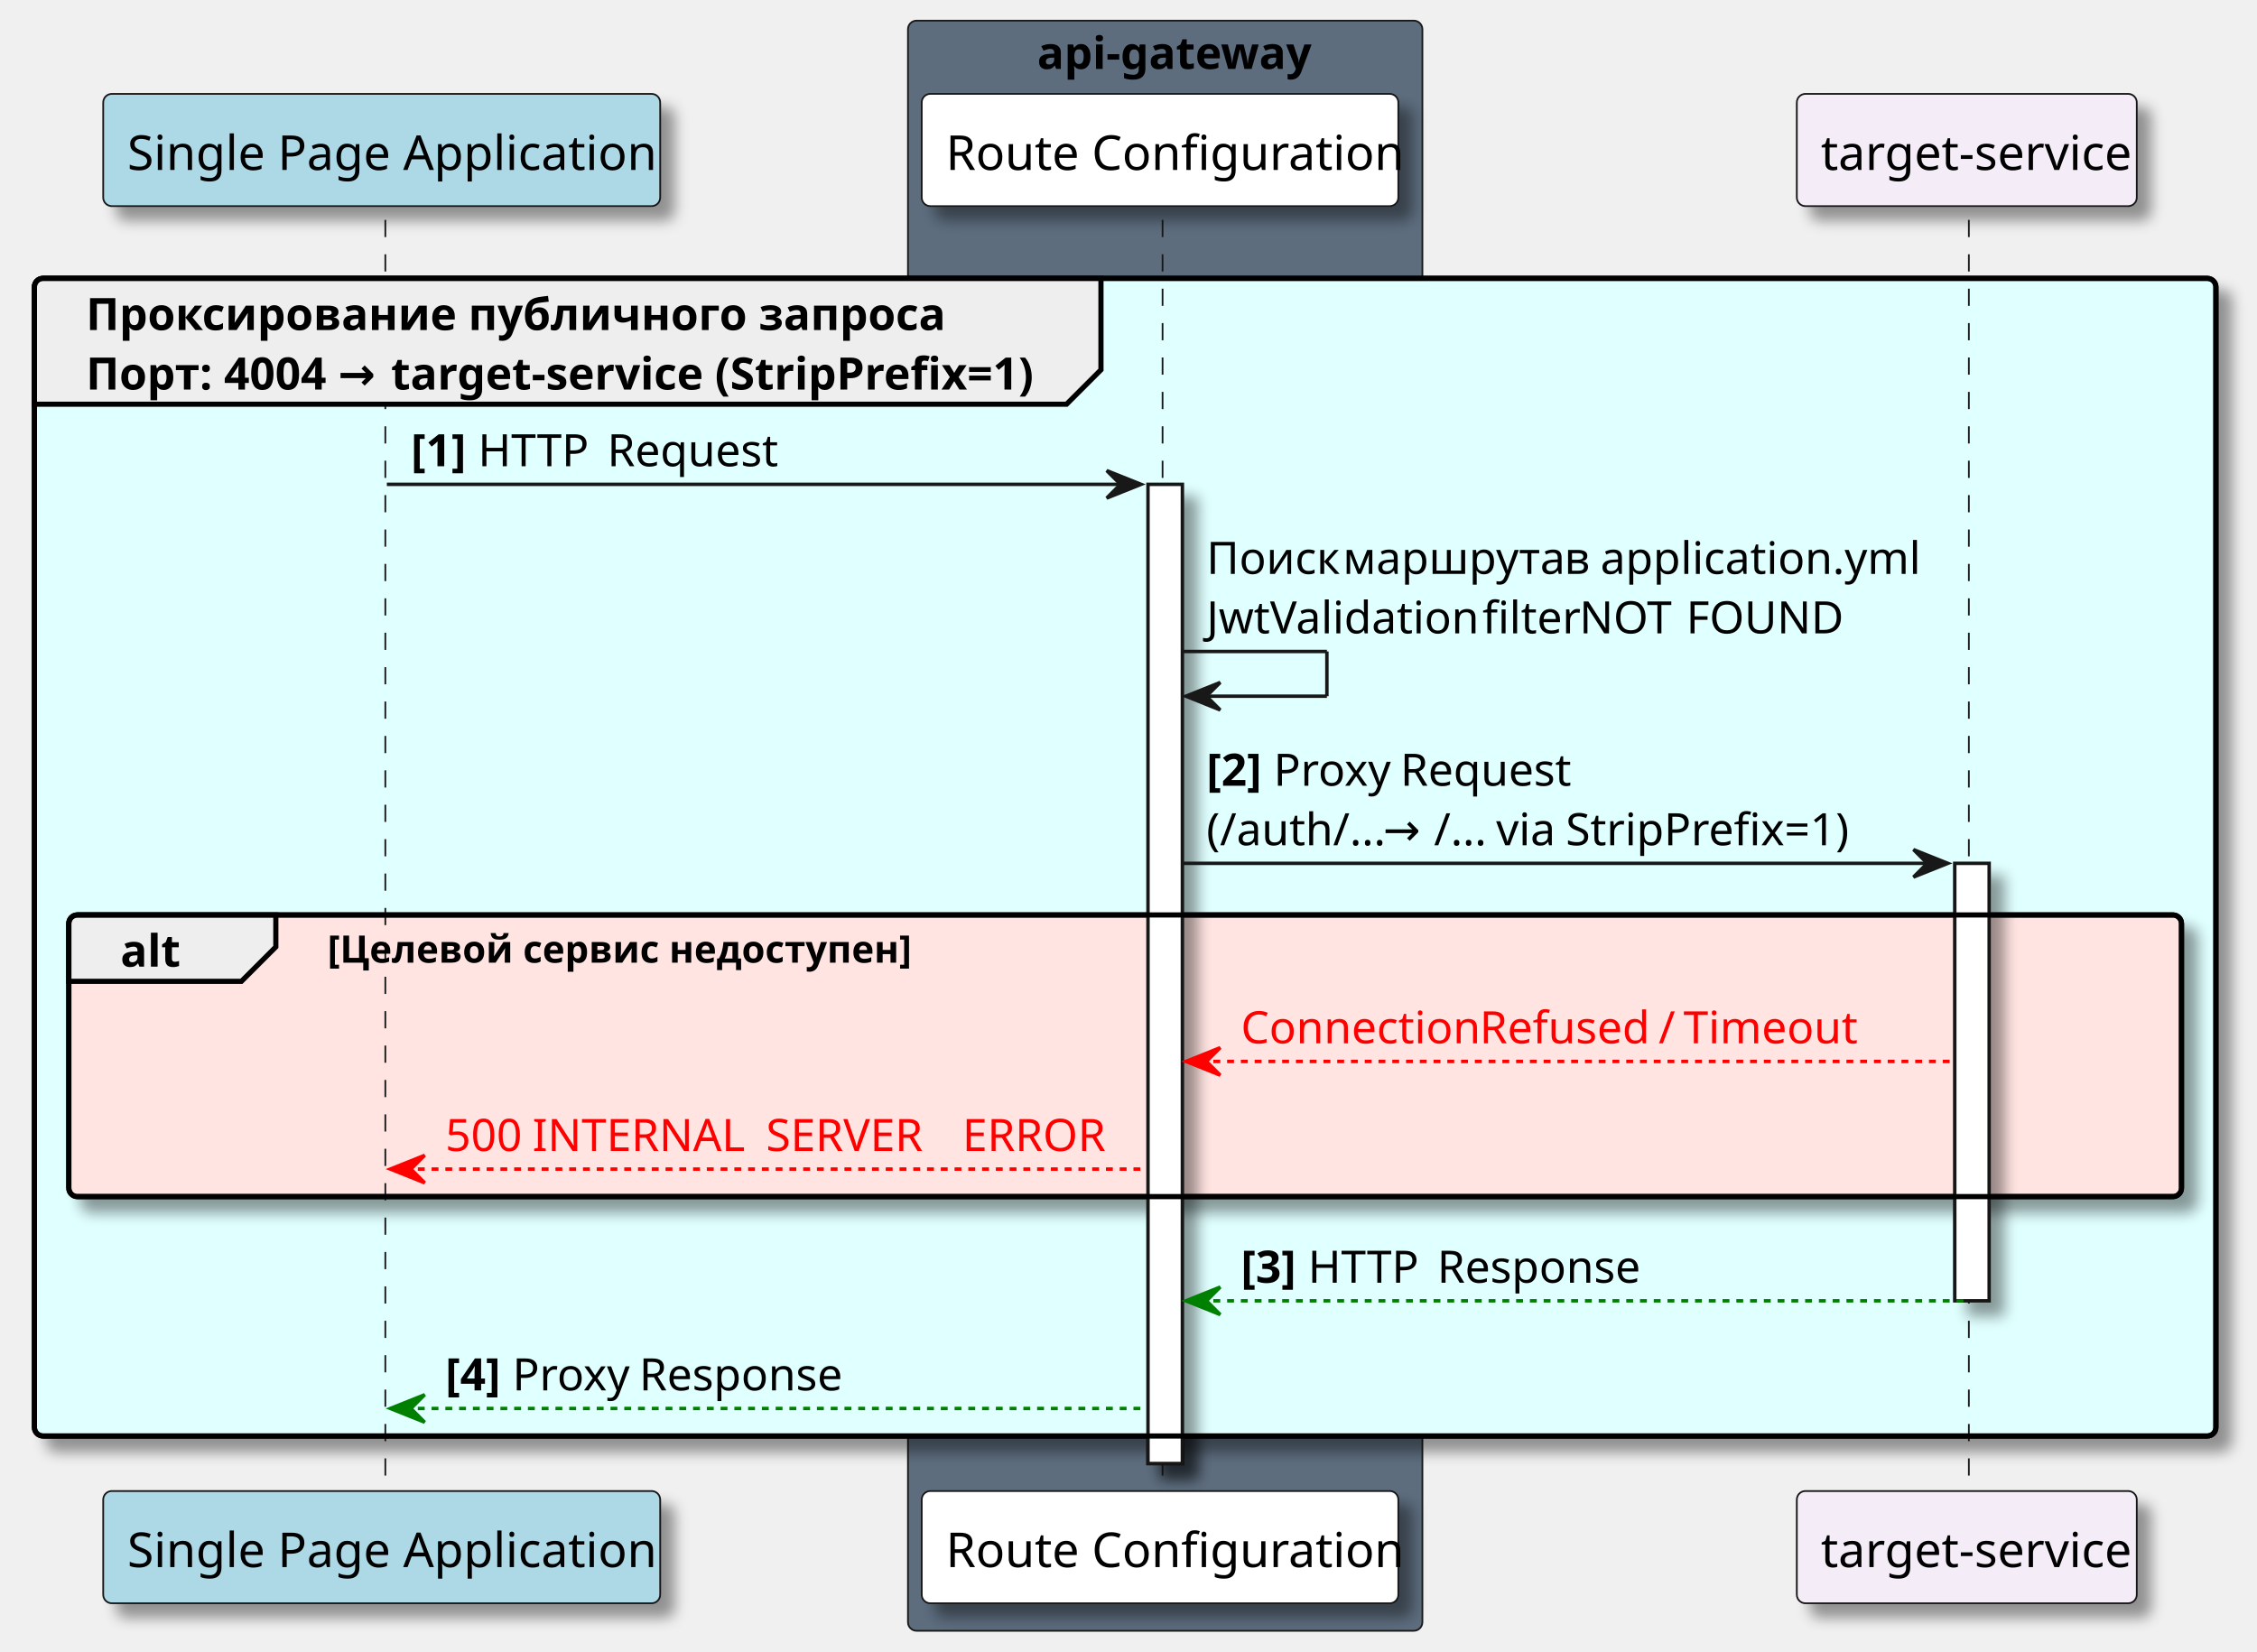
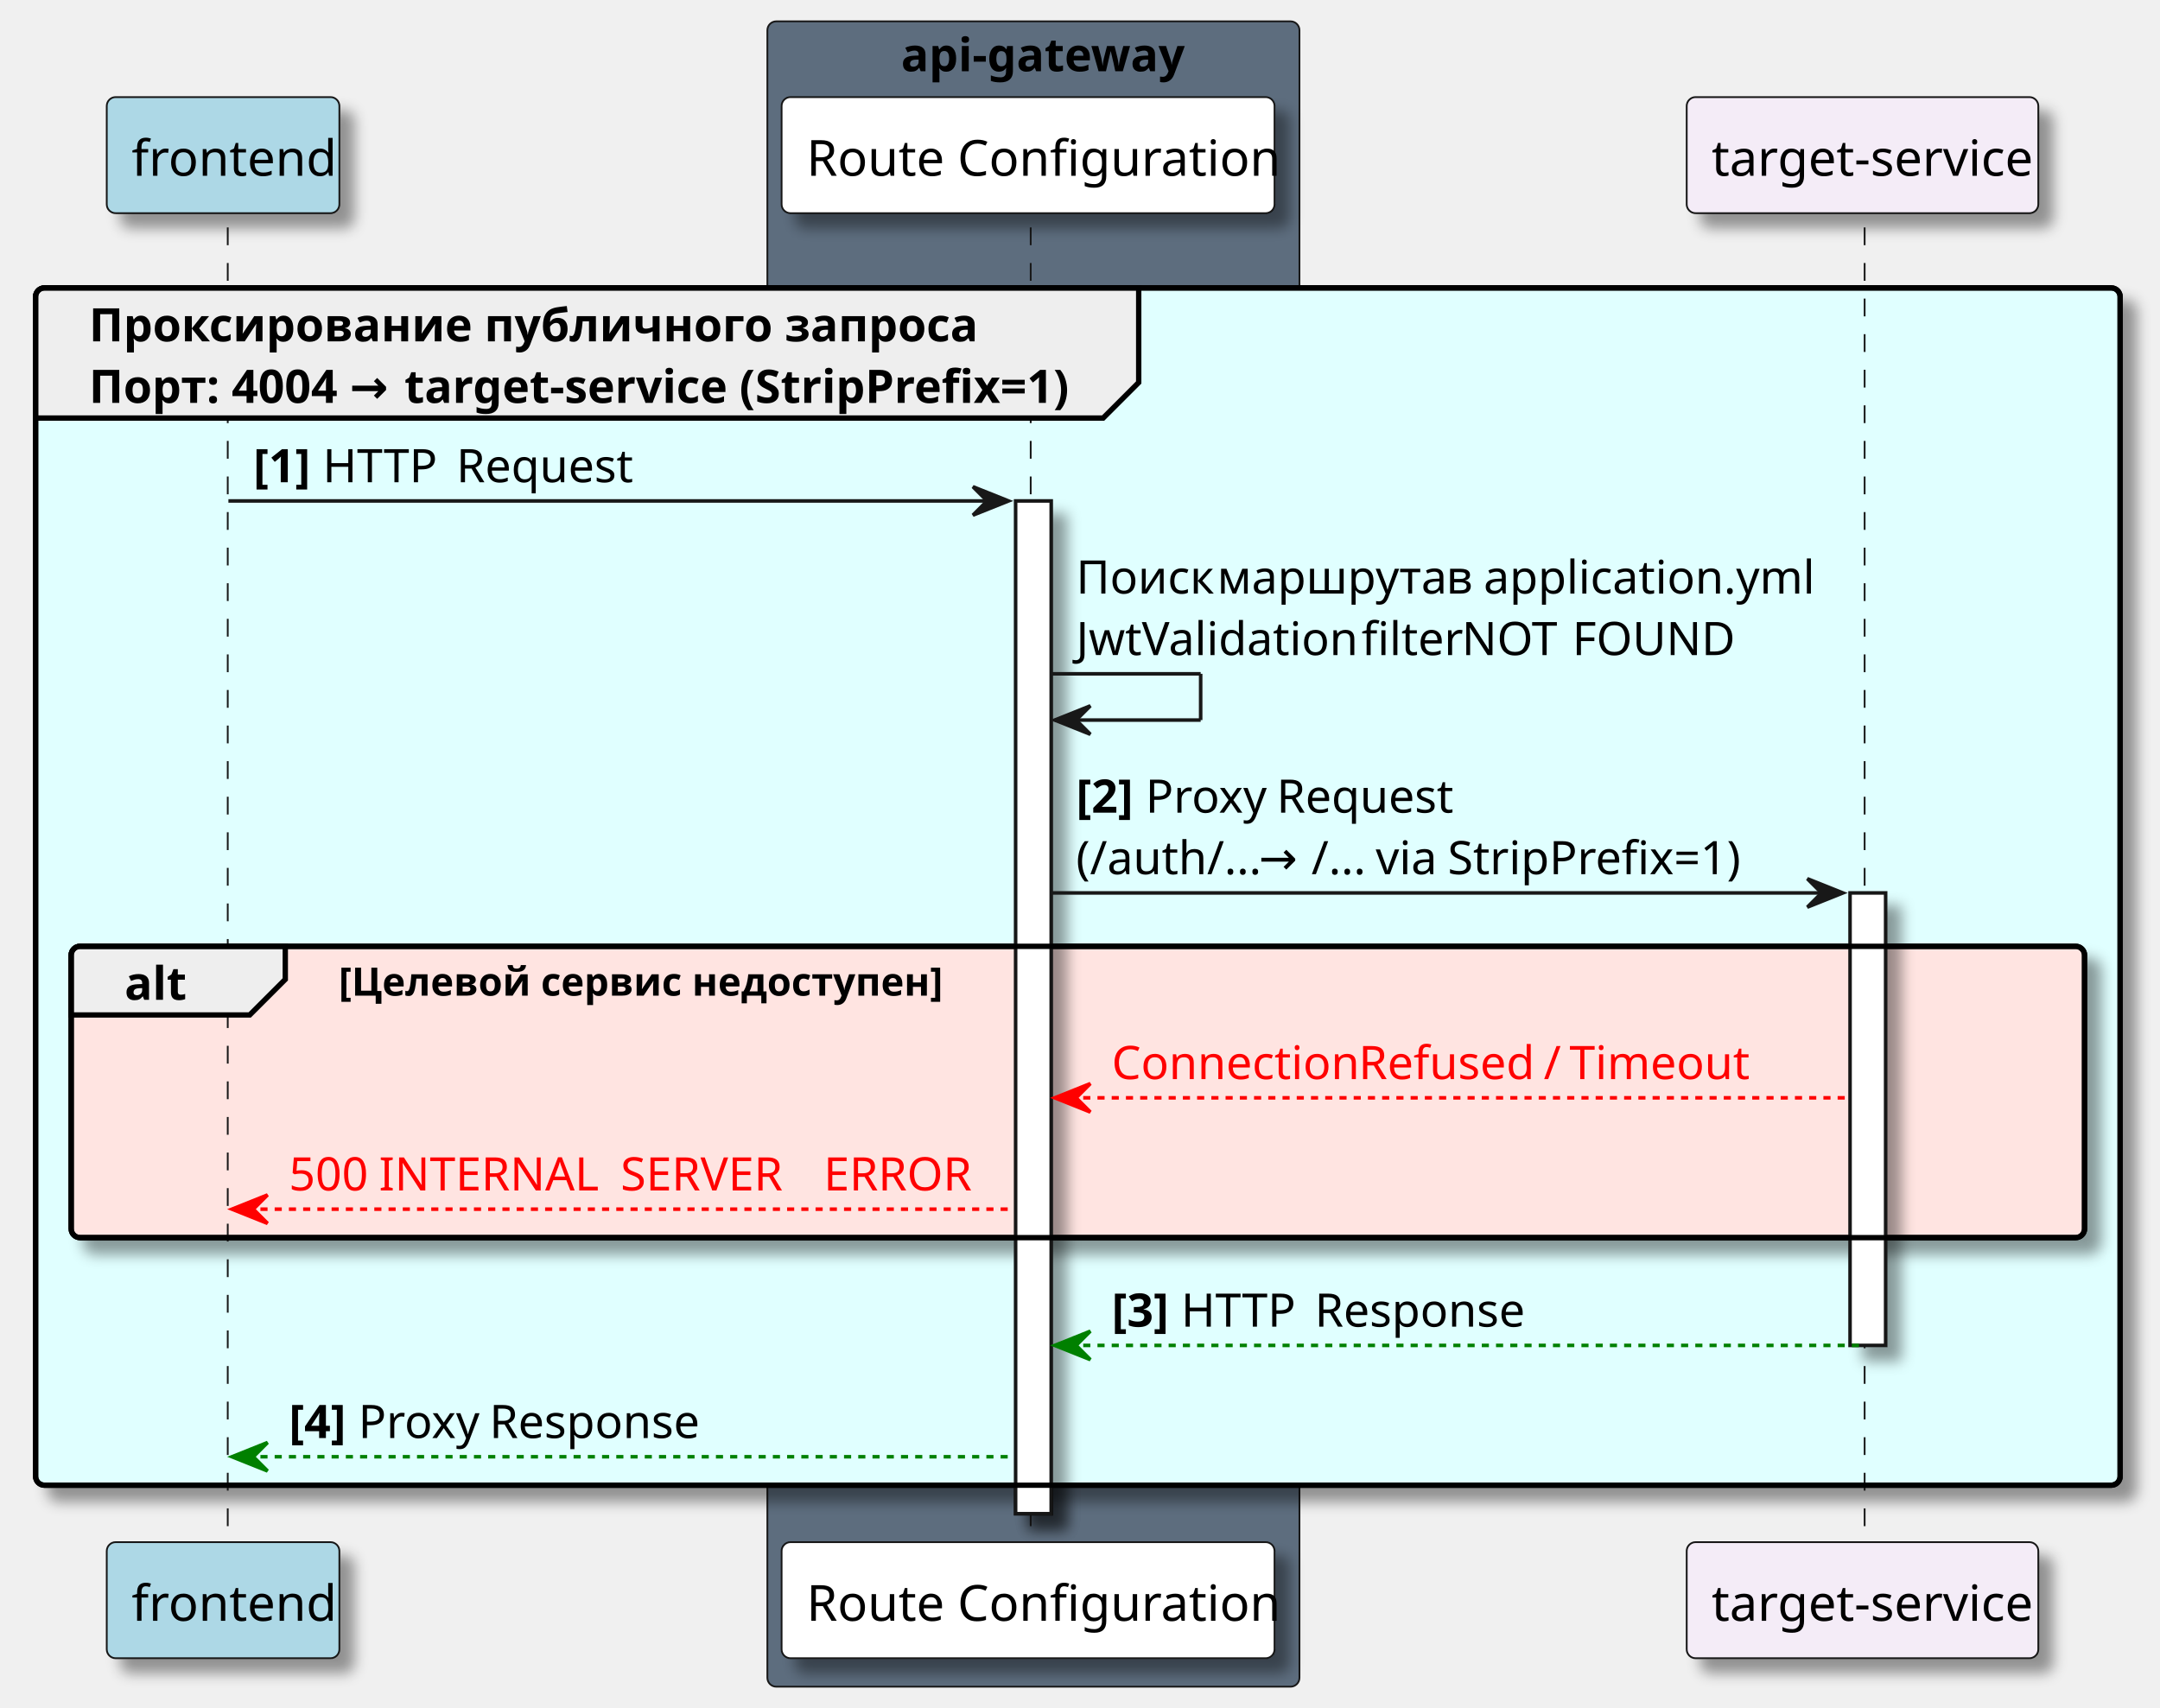
- <svg xmlns="http://www.w3.org/2000/svg" contentStyleType="text/css" height="480px" preserveAspectRatio="none" style="width:656px;height:480px;background:#FFFFFF;" version="1.1" viewBox="0 0 656 480" width="656px" zoomAndPan="magnify">
+ <svg xmlns="http://www.w3.org/2000/svg" contentStyleType="text/css" height="480px" preserveAspectRatio="none" style="width:607px;height:480px;background:#FFFFFF;" version="1.1" viewBox="0 0 607 480" width="607px" zoomAndPan="magnify">
  <defs>
-     <filter height="300%" id="fnsuxy2wclf0y" width="300%" x="-1" y="-1">
+     <filter height="300%" id="f1xtc6xynvhqnf" width="300%" x="-1" y="-1">
      <feGaussianBlur result="blurOut" stdDeviation="2.0" />
      <feColorMatrix in="blurOut" result="blurOut2" type="matrix" values="0 0 0 0 0 0 0 0 0 0 0 0 0 0 0 0 0 0 .4 0" />
      <feOffset dx="4.0" dy="4.0" in="blurOut2" result="blurOut3" />
      <feBlend in="SourceGraphic" in2="blurOut3" mode="normal" />
    </filter>
  </defs>
  <g>
-     <rect fill="#5D6D7E" height="468.025" rx="2.5" ry="2.5" style="stroke:#181818;stroke-width:0.5;" width="149.523" x="263.901" y="6" />
-     <text fill="#000000" font-family="sans-serif" font-size="13" font-weight="bold" lengthAdjust="spacing" textLength="74.414" x="301.456" y="20.028">api-gateway</text>
-     <rect fill="#FFFFFF" filter="url(#fnsuxy2wclf0y)" height="284.619" style="stroke:#181818;stroke-width:1.0;" width="10" x="333.663" y="140.785" />
-     <rect fill="#FFFFFF" filter="url(#fnsuxy2wclf0y)" height="127.164" style="stroke:#181818;stroke-width:1.0;" width="10" x="568.153" y="250.949" />
-     <rect fill="#E0FFFF" filter="url(#fnsuxy2wclf0y)" height="336.492" rx="2.5" ry="2.5" style="stroke:#000000;stroke-width:1.5;" width="634.057" x="10" y="80.912" />
-     <rect fill="#FFE4E1" filter="url(#fnsuxy2wclf0y)" height="81.873" rx="2.5" ry="2.5" style="stroke:#000000;stroke-width:1.5;" width="614.057" x="20" y="265.949" />
-     <line style="stroke:#181818;stroke-width:0.5;stroke-dasharray:5.0,5.0;" x1="112" x2="112" y1="63.912" y2="434.404" />
-     <line style="stroke:#181818;stroke-width:0.5;stroke-dasharray:5.0,5.0;" x1="337.901" x2="337.901" y1="63.912" y2="434.404" />
-     <line style="stroke:#181818;stroke-width:0.5;stroke-dasharray:5.0,5.0;" x1="572.25" x2="572.25" y1="63.912" y2="434.404" />
-     <rect fill="#ADD8E6" filter="url(#fnsuxy2wclf0y)" height="32.621" rx="2.5" ry="2.5" style="stroke:#181818;stroke-width:0.5;" width="161.882" x="30" y="27.291" />
-     <text fill="#000000" font-family="sans-serif" font-size="14" lengthAdjust="spacing" textLength="147.882" x="37" y="49.398">Single Page Application</text>
-     <rect fill="#ADD8E6" filter="url(#fnsuxy2wclf0y)" height="32.621" rx="2.5" ry="2.5" style="stroke:#181818;stroke-width:0.5;" width="161.882" x="30" y="433.404" />
-     <text fill="#000000" font-family="sans-serif" font-size="14" lengthAdjust="spacing" textLength="147.882" x="37" y="455.512">Single Page Application</text>
-     <rect fill="#FFFFFF" filter="url(#fnsuxy2wclf0y)" height="32.621" rx="2.5" ry="2.5" style="stroke:#181818;stroke-width:0.5;" width="138.523" x="267.901" y="27.291" />
-     <text fill="#000000" font-family="sans-serif" font-size="14" lengthAdjust="spacing" textLength="124.523" x="274.901" y="49.398">Route Configuration</text>
-     <rect fill="#FFFFFF" filter="url(#fnsuxy2wclf0y)" height="32.621" rx="2.5" ry="2.5" style="stroke:#181818;stroke-width:0.5;" width="138.523" x="267.901" y="433.404" />
-     <text fill="#000000" font-family="sans-serif" font-size="14" lengthAdjust="spacing" textLength="124.523" x="274.901" y="455.512">Route Configuration</text>
-     <rect fill="#F4ECF7" filter="url(#fnsuxy2wclf0y)" height="32.621" rx="2.5" ry="2.5" style="stroke:#181818;stroke-width:0.5;" width="98.807" x="522.25" y="27.291" />
-     <text fill="#000000" font-family="sans-serif" font-size="14" lengthAdjust="spacing" textLength="84.807" x="529.25" y="49.398">target-service</text>
-     <rect fill="#F4ECF7" filter="url(#fnsuxy2wclf0y)" height="32.621" rx="2.5" ry="2.5" style="stroke:#181818;stroke-width:0.5;" width="98.807" x="522.25" y="433.404" />
-     <text fill="#000000" font-family="sans-serif" font-size="14" lengthAdjust="spacing" textLength="84.807" x="529.25" y="455.512">target-service</text>
-     <rect fill="#FFFFFF" filter="url(#fnsuxy2wclf0y)" height="284.619" style="stroke:#181818;stroke-width:1.0;" width="10" x="333.663" y="140.785" />
-     <rect fill="#FFFFFF" filter="url(#fnsuxy2wclf0y)" height="127.164" style="stroke:#181818;stroke-width:1.0;" width="10" x="568.153" y="250.949" />
+     <rect fill="#5D6D7E" height="468.025" rx="2.5" ry="2.5" style="stroke:#181818;stroke-width:0.5;" width="149.523" x="215.646" y="6" />
+     <text fill="#000000" font-family="sans-serif" font-size="13" font-weight="bold" lengthAdjust="spacing" textLength="74.414" x="253.201" y="20.028">api-gateway</text>
+     <rect fill="#FFFFFF" filter="url(#f1xtc6xynvhqnf)" height="284.619" style="stroke:#181818;stroke-width:1.0;" width="10" x="285.408" y="140.785" />
+     <rect fill="#FFFFFF" filter="url(#f1xtc6xynvhqnf)" height="127.164" style="stroke:#181818;stroke-width:1.0;" width="10" x="519.898" y="250.949" />
+     <rect fill="#E0FFFF" filter="url(#f1xtc6xynvhqnf)" height="336.492" rx="2.5" ry="2.5" style="stroke:#000000;stroke-width:1.5;" width="585.802" x="10" y="80.912" />
+     <rect fill="#FFE4E1" filter="url(#f1xtc6xynvhqnf)" height="81.873" rx="2.5" ry="2.5" style="stroke:#000000;stroke-width:1.5;" width="565.802" x="20" y="265.949" />
+     <line style="stroke:#181818;stroke-width:0.5;stroke-dasharray:5.0,5.0;" x1="64" x2="64" y1="63.912" y2="434.404" />
+     <line style="stroke:#181818;stroke-width:0.5;stroke-dasharray:5.0,5.0;" x1="289.646" x2="289.646" y1="63.912" y2="434.404" />
+     <line style="stroke:#181818;stroke-width:0.5;stroke-dasharray:5.0,5.0;" x1="523.995" x2="523.995" y1="63.912" y2="434.404" />
+     <rect fill="#ADD8E6" filter="url(#f1xtc6xynvhqnf)" height="32.621" rx="2.5" ry="2.5" style="stroke:#181818;stroke-width:0.5;" width="65.372" x="30" y="27.291" />
+     <text fill="#000000" font-family="sans-serif" font-size="14" lengthAdjust="spacing" textLength="51.372" x="37" y="49.398">frontend</text>
+     <rect fill="#ADD8E6" filter="url(#f1xtc6xynvhqnf)" height="32.621" rx="2.5" ry="2.5" style="stroke:#181818;stroke-width:0.5;" width="65.372" x="30" y="433.404" />
+     <text fill="#000000" font-family="sans-serif" font-size="14" lengthAdjust="spacing" textLength="51.372" x="37" y="455.512">frontend</text>
+     <rect fill="#FFFFFF" filter="url(#f1xtc6xynvhqnf)" height="32.621" rx="2.5" ry="2.5" style="stroke:#181818;stroke-width:0.5;" width="138.523" x="219.646" y="27.291" />
+     <text fill="#000000" font-family="sans-serif" font-size="14" lengthAdjust="spacing" textLength="124.523" x="226.646" y="49.398">Route Configuration</text>
+     <rect fill="#FFFFFF" filter="url(#f1xtc6xynvhqnf)" height="32.621" rx="2.5" ry="2.5" style="stroke:#181818;stroke-width:0.5;" width="138.523" x="219.646" y="433.404" />
+     <text fill="#000000" font-family="sans-serif" font-size="14" lengthAdjust="spacing" textLength="124.523" x="226.646" y="455.512">Route Configuration</text>
+     <rect fill="#F4ECF7" filter="url(#f1xtc6xynvhqnf)" height="32.621" rx="2.5" ry="2.5" style="stroke:#181818;stroke-width:0.5;" width="98.807" x="473.995" y="27.291" />
+     <text fill="#000000" font-family="sans-serif" font-size="14" lengthAdjust="spacing" textLength="84.807" x="480.995" y="49.398">target-service</text>
+     <rect fill="#F4ECF7" filter="url(#f1xtc6xynvhqnf)" height="32.621" rx="2.5" ry="2.5" style="stroke:#181818;stroke-width:0.5;" width="98.807" x="473.995" y="433.404" />
+     <text fill="#000000" font-family="sans-serif" font-size="14" lengthAdjust="spacing" textLength="84.807" x="480.995" y="455.512">target-service</text>
+     <rect fill="#FFFFFF" filter="url(#f1xtc6xynvhqnf)" height="284.619" style="stroke:#181818;stroke-width:1.0;" width="10" x="285.408" y="140.785" />
+     <rect fill="#FFFFFF" filter="url(#f1xtc6xynvhqnf)" height="127.164" style="stroke:#181818;stroke-width:1.0;" width="10" x="519.898" y="250.949" />
    <path d="M12.5,80.912 L319.996,80.912 L319.996,107.494 L309.996,117.494 L10,117.494 L10,83.412 A2.5,2.5 0 0 1 12.5,80.912 " fill="#EEEEEE" style="stroke:#000000;stroke-width:1.5;" />
-     <rect fill="none" height="336.492" rx="2.5" ry="2.5" style="stroke:#000000;stroke-width:1.5;" width="634.057" x="10" y="80.912" />
+     <rect fill="none" height="336.492" rx="2.5" ry="2.5" style="stroke:#000000;stroke-width:1.5;" width="585.802" x="10" y="80.912" />
    <text fill="#000000" font-family="sans-serif" font-size="13" font-weight="bold" lengthAdjust="spacing" textLength="236.298" x="25" y="95.94">Проксирование публичного запроса</text>
    <text fill="#000000" font-family="sans-serif" font-size="13" font-weight="bold" lengthAdjust="spacing" textLength="264.996" x="25" y="113.231">Порт: 4004 → target-service (StripPrefix=1)</text>
-     <polygon fill="#181818" points="321.663,136.785,331.663,140.785,321.663,144.785,325.663,140.785" style="stroke:#181818;stroke-width:1.0;" />
-     <line style="stroke:#181818;stroke-width:1.0;" x1="112.441" x2="327.663" y1="140.785" y2="140.785" />
-     <text fill="#000000" font-family="sans-serif" font-size="13" font-weight="bold" lengthAdjust="spacing" textLength="15.888" x="119.441" y="135.523">[1]</text>
-     <text fill="#000000" font-family="sans-serif" font-size="13" lengthAdjust="spacing" textLength="3.612" x="135.329" y="135.523"> </text>
-     <text fill="#000000" font-family="sans-serif" font-size="13" lengthAdjust="spacing" textLength="33.941" x="138.941" y="135.523">HTTP</text>
-     <text fill="#000000" font-family="sans-serif" font-size="13" lengthAdjust="spacing" textLength="3.612" x="172.882" y="135.523"> </text>
-     <text fill="#000000" font-family="sans-serif" font-size="13" lengthAdjust="spacing" textLength="48.42" x="176.494" y="135.523">Request</text>
-     <line style="stroke:#181818;stroke-width:1.0;" x1="343.663" x2="385.663" y1="189.367" y2="189.367" />
-     <line style="stroke:#181818;stroke-width:1.0;" x1="385.663" x2="385.663" y1="189.367" y2="202.367" />
-     <line style="stroke:#181818;stroke-width:1.0;" x1="344.663" x2="385.663" y1="202.367" y2="202.367" />
-     <polygon fill="#181818" points="354.663,198.367,344.663,202.367,354.663,206.367,350.663,202.367" style="stroke:#181818;stroke-width:1.0;" />
-     <text fill="#000000" font-family="sans-serif" font-size="13" lengthAdjust="spacing" textLength="36.023" x="350.663" y="166.814">Поиск</text>
-     <text fill="#000000" font-family="sans-serif" font-size="13" lengthAdjust="spacing" textLength="3.612" x="386.685" y="166.814"> </text>
-     <text fill="#000000" font-family="sans-serif" font-size="13" lengthAdjust="spacing" textLength="60.741" x="390.297" y="166.814">маршрута</text>
-     <text fill="#000000" font-family="sans-serif" font-size="13" lengthAdjust="spacing" textLength="3.612" x="451.038" y="166.814"> </text>
-     <text fill="#000000" font-family="sans-serif" font-size="13" lengthAdjust="spacing" textLength="6.906" x="454.65" y="166.814">в</text>
-     <text fill="#000000" font-family="sans-serif" font-size="13" lengthAdjust="spacing" textLength="3.612" x="461.556" y="166.814"> </text>
-     <text fill="#000000" font-family="sans-serif" font-size="13" lengthAdjust="spacing" textLength="85.985" x="465.168" y="166.814">application.yml</text>
-     <text fill="#000000" font-family="sans-serif" font-size="13" lengthAdjust="spacing" textLength="76.597" x="350.663" y="184.105">JwtValidation</text>
-     <text fill="#000000" font-family="sans-serif" font-size="13" lengthAdjust="spacing" textLength="3.612" x="427.26" y="184.105"> </text>
-     <text fill="#000000" font-family="sans-serif" font-size="13" lengthAdjust="spacing" textLength="24.559" x="430.872" y="184.105">filter</text>
-     <text fill="#000000" font-family="sans-serif" font-size="13" lengthAdjust="spacing" textLength="3.612" x="455.431" y="184.105"> </text>
-     <text fill="#000000" font-family="sans-serif" font-size="13" lengthAdjust="spacing" textLength="27.441" x="459.043" y="184.105">NOT</text>
-     <text fill="#000000" font-family="sans-serif" font-size="13" lengthAdjust="spacing" textLength="3.612" x="486.483" y="184.105"> </text>
-     <text fill="#000000" font-family="sans-serif" font-size="13" lengthAdjust="spacing" textLength="46.217" x="490.095" y="184.105">FOUND</text>
-     <polygon fill="#181818" points="556.153,246.949,566.153,250.949,556.153,254.949,560.153,250.949" style="stroke:#181818;stroke-width:1.0;" />
-     <line style="stroke:#181818;stroke-width:1.0;" x1="343.663" x2="562.153" y1="250.949" y2="250.949" />
-     <text fill="#000000" font-family="sans-serif" font-size="13" font-weight="bold" lengthAdjust="spacing" textLength="15.888" x="350.663" y="228.395">[2]</text>
-     <text fill="#000000" font-family="sans-serif" font-size="13" lengthAdjust="spacing" textLength="3.612" x="366.551" y="228.395"> </text>
-     <text fill="#000000" font-family="sans-serif" font-size="13" lengthAdjust="spacing" textLength="33.23" x="370.163" y="228.395">Proxy</text>
-     <text fill="#000000" font-family="sans-serif" font-size="13" lengthAdjust="spacing" textLength="3.612" x="403.393" y="228.395"> </text>
-     <text fill="#000000" font-family="sans-serif" font-size="13" lengthAdjust="spacing" textLength="48.42" x="407.004" y="228.395">Request</text>
-     <text fill="#000000" font-family="sans-serif" font-size="13" lengthAdjust="spacing" textLength="47.69" x="350.663" y="245.686">(/auth/...</text>
-     <text fill="#000000" font-family="sans-serif" font-size="13" lengthAdjust="spacing" textLength="3.612" x="398.353" y="245.686"> </text>
-     <text fill="#000000" font-family="sans-serif" font-size="13" lengthAdjust="spacing" textLength="11.216" x="401.964" y="245.686">→</text>
-     <text fill="#000000" font-family="sans-serif" font-size="13" lengthAdjust="spacing" textLength="3.612" x="413.181" y="245.686"> </text>
-     <text fill="#000000" font-family="sans-serif" font-size="13" lengthAdjust="spacing" textLength="14.447" x="416.793" y="245.686">/...</text>
-     <text fill="#000000" font-family="sans-serif" font-size="13" lengthAdjust="spacing" textLength="3.612" x="431.24" y="245.686"> </text>
-     <text fill="#000000" font-family="sans-serif" font-size="13" lengthAdjust="spacing" textLength="16.618" x="434.852" y="245.686">via</text>
-     <text fill="#000000" font-family="sans-serif" font-size="13" lengthAdjust="spacing" textLength="3.612" x="451.47" y="245.686"> </text>
-     <text fill="#000000" font-family="sans-serif" font-size="13" lengthAdjust="spacing" textLength="79.111" x="455.082" y="245.686">StripPrefix=1)</text>
+     <polygon fill="#181818" points="273.408,136.785,283.408,140.785,273.408,144.785,277.408,140.785" style="stroke:#181818;stroke-width:1.0;" />
+     <line style="stroke:#181818;stroke-width:1.0;" x1="64.186" x2="279.408" y1="140.785" y2="140.785" />
+     <text fill="#000000" font-family="sans-serif" font-size="13" font-weight="bold" lengthAdjust="spacing" textLength="15.888" x="71.186" y="135.523">[1]</text>
+     <text fill="#000000" font-family="sans-serif" font-size="13" lengthAdjust="spacing" textLength="3.612" x="87.074" y="135.523"> </text>
+     <text fill="#000000" font-family="sans-serif" font-size="13" lengthAdjust="spacing" textLength="33.941" x="90.686" y="135.523">HTTP</text>
+     <text fill="#000000" font-family="sans-serif" font-size="13" lengthAdjust="spacing" textLength="3.612" x="124.627" y="135.523"> </text>
+     <text fill="#000000" font-family="sans-serif" font-size="13" lengthAdjust="spacing" textLength="48.42" x="128.239" y="135.523">Request</text>
+     <line style="stroke:#181818;stroke-width:1.0;" x1="295.408" x2="337.408" y1="189.367" y2="189.367" />
+     <line style="stroke:#181818;stroke-width:1.0;" x1="337.408" x2="337.408" y1="189.367" y2="202.367" />
+     <line style="stroke:#181818;stroke-width:1.0;" x1="296.408" x2="337.408" y1="202.367" y2="202.367" />
+     <polygon fill="#181818" points="306.408,198.367,296.408,202.367,306.408,206.367,302.408,202.367" style="stroke:#181818;stroke-width:1.0;" />
+     <text fill="#000000" font-family="sans-serif" font-size="13" lengthAdjust="spacing" textLength="36.023" x="302.408" y="166.814">Поиск</text>
+     <text fill="#000000" font-family="sans-serif" font-size="13" lengthAdjust="spacing" textLength="3.612" x="338.431" y="166.814"> </text>
+     <text fill="#000000" font-family="sans-serif" font-size="13" lengthAdjust="spacing" textLength="60.741" x="342.043" y="166.814">маршрута</text>
+     <text fill="#000000" font-family="sans-serif" font-size="13" lengthAdjust="spacing" textLength="3.612" x="402.783" y="166.814"> </text>
+     <text fill="#000000" font-family="sans-serif" font-size="13" lengthAdjust="spacing" textLength="6.906" x="406.395" y="166.814">в</text>
+     <text fill="#000000" font-family="sans-serif" font-size="13" lengthAdjust="spacing" textLength="3.612" x="413.301" y="166.814"> </text>
+     <text fill="#000000" font-family="sans-serif" font-size="13" lengthAdjust="spacing" textLength="85.985" x="416.913" y="166.814">application.yml</text>
+     <text fill="#000000" font-family="sans-serif" font-size="13" lengthAdjust="spacing" textLength="76.597" x="302.408" y="184.105">JwtValidation</text>
+     <text fill="#000000" font-family="sans-serif" font-size="13" lengthAdjust="spacing" textLength="3.612" x="379.005" y="184.105"> </text>
+     <text fill="#000000" font-family="sans-serif" font-size="13" lengthAdjust="spacing" textLength="24.559" x="382.617" y="184.105">filter</text>
+     <text fill="#000000" font-family="sans-serif" font-size="13" lengthAdjust="spacing" textLength="3.612" x="407.176" y="184.105"> </text>
+     <text fill="#000000" font-family="sans-serif" font-size="13" lengthAdjust="spacing" textLength="27.441" x="410.788" y="184.105">NOT</text>
+     <text fill="#000000" font-family="sans-serif" font-size="13" lengthAdjust="spacing" textLength="3.612" x="438.228" y="184.105"> </text>
+     <text fill="#000000" font-family="sans-serif" font-size="13" lengthAdjust="spacing" textLength="46.217" x="441.84" y="184.105">FOUND</text>
+     <polygon fill="#181818" points="507.898,246.949,517.898,250.949,507.898,254.949,511.898,250.949" style="stroke:#181818;stroke-width:1.0;" />
+     <line style="stroke:#181818;stroke-width:1.0;" x1="295.408" x2="513.898" y1="250.949" y2="250.949" />
+     <text fill="#000000" font-family="sans-serif" font-size="13" font-weight="bold" lengthAdjust="spacing" textLength="15.888" x="302.408" y="228.395">[2]</text>
+     <text fill="#000000" font-family="sans-serif" font-size="13" lengthAdjust="spacing" textLength="3.612" x="318.296" y="228.395"> </text>
+     <text fill="#000000" font-family="sans-serif" font-size="13" lengthAdjust="spacing" textLength="33.23" x="321.908" y="228.395">Proxy</text>
+     <text fill="#000000" font-family="sans-serif" font-size="13" lengthAdjust="spacing" textLength="3.612" x="355.138" y="228.395"> </text>
+     <text fill="#000000" font-family="sans-serif" font-size="13" lengthAdjust="spacing" textLength="48.42" x="358.75" y="228.395">Request</text>
+     <text fill="#000000" font-family="sans-serif" font-size="13" lengthAdjust="spacing" textLength="47.69" x="302.408" y="245.686">(/auth/...</text>
+     <text fill="#000000" font-family="sans-serif" font-size="13" lengthAdjust="spacing" textLength="3.612" x="350.098" y="245.686"> </text>
+     <text fill="#000000" font-family="sans-serif" font-size="13" lengthAdjust="spacing" textLength="11.216" x="353.709" y="245.686">→</text>
+     <text fill="#000000" font-family="sans-serif" font-size="13" lengthAdjust="spacing" textLength="3.612" x="364.926" y="245.686"> </text>
+     <text fill="#000000" font-family="sans-serif" font-size="13" lengthAdjust="spacing" textLength="14.447" x="368.538" y="245.686">/...</text>
+     <text fill="#000000" font-family="sans-serif" font-size="13" lengthAdjust="spacing" textLength="3.612" x="382.985" y="245.686"> </text>
+     <text fill="#000000" font-family="sans-serif" font-size="13" lengthAdjust="spacing" textLength="16.618" x="386.597" y="245.686">via</text>
+     <text fill="#000000" font-family="sans-serif" font-size="13" lengthAdjust="spacing" textLength="3.612" x="403.215" y="245.686"> </text>
+     <text fill="#000000" font-family="sans-serif" font-size="13" lengthAdjust="spacing" textLength="79.111" x="406.827" y="245.686">StripPrefix=1)</text>
    <path d="M22.5,265.949 L80.171,265.949 L80.171,275.24 L70.171,285.24 L20,285.24 L20,268.449 A2.5,2.5 0 0 1 22.5,265.949 " fill="#EEEEEE" style="stroke:#000000;stroke-width:1.5;" />
-     <rect fill="none" height="81.873" rx="2.5" ry="2.5" style="stroke:#000000;stroke-width:1.5;" width="614.057" x="20" y="265.949" />
+     <rect fill="none" height="81.873" rx="2.5" ry="2.5" style="stroke:#000000;stroke-width:1.5;" width="565.802" x="20" y="265.949" />
    <text fill="#000000" font-family="sans-serif" font-size="13" font-weight="bold" lengthAdjust="spacing" textLength="15.171" x="35" y="280.978">alt</text>
    <text fill="#000000" font-family="sans-serif" font-size="11" font-weight="bold" lengthAdjust="spacing" textLength="163.029" x="95.171" y="279.819">[Целевой сервис недоступен]</text>
-     <polygon fill="#FF0000" points="354.663,304.531,344.663,308.531,354.663,312.531,350.663,308.531" style="stroke:#FF0000;stroke-width:1.0;" />
-     <line style="stroke:#FF0000;stroke-width:1.0;stroke-dasharray:2.0,2.0;" x1="348.663" x2="567.153" y1="308.531" y2="308.531" />
-     <text fill="#FF0000" font-family="sans-serif" font-size="13" lengthAdjust="spacing" textLength="65.768" x="360.663" y="303.269">Connection</text>
-     <text fill="#FF0000" font-family="sans-serif" font-size="13" lengthAdjust="spacing" textLength="3.612" x="426.431" y="303.269"> </text>
-     <text fill="#FF0000" font-family="sans-serif" font-size="13" lengthAdjust="spacing" textLength="48.42" x="430.043" y="303.269">Refused</text>
-     <text fill="#FF0000" font-family="sans-serif" font-size="13" lengthAdjust="spacing" textLength="3.612" x="478.462" y="303.269"> </text>
-     <text fill="#FF0000" font-family="sans-serif" font-size="13" lengthAdjust="spacing" textLength="3.612" x="482.074" y="303.269">/</text>
-     <text fill="#FF0000" font-family="sans-serif" font-size="13" lengthAdjust="spacing" textLength="3.612" x="485.686" y="303.269"> </text>
-     <text fill="#FF0000" font-family="sans-serif" font-size="13" lengthAdjust="spacing" textLength="46.96" x="489.298" y="303.269">Timeout</text>
-     <polygon fill="#FF0000" points="123.441,335.822,113.441,339.822,123.441,343.822,119.441,339.822" style="stroke:#FF0000;stroke-width:1.0;" />
-     <line style="stroke:#FF0000;stroke-width:1.0;stroke-dasharray:2.0,2.0;" x1="117.441" x2="332.663" y1="339.822" y2="339.822" />
-     <text fill="#FF0000" font-family="sans-serif" font-size="13" lengthAdjust="spacing" textLength="21.69" x="129.441" y="334.56">500</text>
-     <text fill="#FF0000" font-family="sans-serif" font-size="13" lengthAdjust="spacing" textLength="3.612" x="151.131" y="334.56"> </text>
-     <text fill="#FF0000" font-family="sans-serif" font-size="13" lengthAdjust="spacing" textLength="64.289" x="154.743" y="334.56">INTERNAL</text>
-     <text fill="#FF0000" font-family="sans-serif" font-size="13" lengthAdjust="spacing" textLength="3.612" x="219.032" y="334.56"> </text>
-     <text fill="#FF0000" font-family="sans-serif" font-size="13" lengthAdjust="spacing" textLength="53.46" x="222.644" y="334.56">SERVER</text>
-     <text fill="#FF0000" font-family="sans-serif" font-size="13" lengthAdjust="spacing" textLength="3.612" x="276.103" y="334.56"> </text>
-     <text fill="#FF0000" font-family="sans-serif" font-size="13" lengthAdjust="spacing" textLength="46.947" x="279.715" y="334.56">ERROR</text>
-     <polygon fill="#008000" points="354.663,374.113,344.663,378.113,354.663,382.113,350.663,378.113" style="stroke:#008000;stroke-width:1.0;" />
-     <line style="stroke:#008000;stroke-width:1.0;stroke-dasharray:2.0,2.0;" x1="348.663" x2="572.153" y1="378.113" y2="378.113" />
-     <text fill="#000000" font-family="sans-serif" font-size="13" font-weight="bold" lengthAdjust="spacing" textLength="15.888" x="360.663" y="372.851">[3]</text>
-     <text fill="#000000" font-family="sans-serif" font-size="13" lengthAdjust="spacing" textLength="3.612" x="376.551" y="372.851"> </text>
-     <text fill="#000000" font-family="sans-serif" font-size="13" lengthAdjust="spacing" textLength="33.941" x="380.163" y="372.851">HTTP</text>
-     <text fill="#000000" font-family="sans-serif" font-size="13" lengthAdjust="spacing" textLength="3.612" x="414.103" y="372.851"> </text>
-     <text fill="#000000" font-family="sans-serif" font-size="13" lengthAdjust="spacing" textLength="58.538" x="417.715" y="372.851">Response</text>
-     <polygon fill="#008000" points="123.441,405.404,113.441,409.404,123.441,413.404,119.441,409.404" style="stroke:#008000;stroke-width:1.0;" />
-     <line style="stroke:#008000;stroke-width:1.0;stroke-dasharray:2.0,2.0;" x1="117.441" x2="332.663" y1="409.404" y2="409.404" />
-     <text fill="#000000" font-family="sans-serif" font-size="13" font-weight="bold" lengthAdjust="spacing" textLength="15.888" x="129.441" y="404.142">[4]</text>
-     <text fill="#000000" font-family="sans-serif" font-size="13" lengthAdjust="spacing" textLength="3.612" x="145.329" y="404.142"> </text>
-     <text fill="#000000" font-family="sans-serif" font-size="13" lengthAdjust="spacing" textLength="33.23" x="148.941" y="404.142">Proxy</text>
-     <text fill="#000000" font-family="sans-serif" font-size="13" lengthAdjust="spacing" textLength="3.612" x="182.171" y="404.142"> </text>
-     <text fill="#000000" font-family="sans-serif" font-size="13" lengthAdjust="spacing" textLength="58.538" x="185.783" y="404.142">Response</text>
+     <polygon fill="#FF0000" points="306.408,304.531,296.408,308.531,306.408,312.531,302.408,308.531" style="stroke:#FF0000;stroke-width:1.0;" />
+     <line style="stroke:#FF0000;stroke-width:1.0;stroke-dasharray:2.0,2.0;" x1="300.408" x2="518.898" y1="308.531" y2="308.531" />
+     <text fill="#FF0000" font-family="sans-serif" font-size="13" lengthAdjust="spacing" textLength="65.768" x="312.408" y="303.269">Connection</text>
+     <text fill="#FF0000" font-family="sans-serif" font-size="13" lengthAdjust="spacing" textLength="3.612" x="378.176" y="303.269"> </text>
+     <text fill="#FF0000" font-family="sans-serif" font-size="13" lengthAdjust="spacing" textLength="48.42" x="381.788" y="303.269">Refused</text>
+     <text fill="#FF0000" font-family="sans-serif" font-size="13" lengthAdjust="spacing" textLength="3.612" x="430.207" y="303.269"> </text>
+     <text fill="#FF0000" font-family="sans-serif" font-size="13" lengthAdjust="spacing" textLength="3.612" x="433.819" y="303.269">/</text>
+     <text fill="#FF0000" font-family="sans-serif" font-size="13" lengthAdjust="spacing" textLength="3.612" x="437.431" y="303.269"> </text>
+     <text fill="#FF0000" font-family="sans-serif" font-size="13" lengthAdjust="spacing" textLength="46.96" x="441.043" y="303.269">Timeout</text>
+     <polygon fill="#FF0000" points="75.186,335.822,65.186,339.822,75.186,343.822,71.186,339.822" style="stroke:#FF0000;stroke-width:1.0;" />
+     <line style="stroke:#FF0000;stroke-width:1.0;stroke-dasharray:2.0,2.0;" x1="69.186" x2="284.408" y1="339.822" y2="339.822" />
+     <text fill="#FF0000" font-family="sans-serif" font-size="13" lengthAdjust="spacing" textLength="21.69" x="81.186" y="334.56">500</text>
+     <text fill="#FF0000" font-family="sans-serif" font-size="13" lengthAdjust="spacing" textLength="3.612" x="102.876" y="334.56"> </text>
+     <text fill="#FF0000" font-family="sans-serif" font-size="13" lengthAdjust="spacing" textLength="64.289" x="106.488" y="334.56">INTERNAL</text>
+     <text fill="#FF0000" font-family="sans-serif" font-size="13" lengthAdjust="spacing" textLength="3.612" x="170.777" y="334.56"> </text>
+     <text fill="#FF0000" font-family="sans-serif" font-size="13" lengthAdjust="spacing" textLength="53.46" x="174.389" y="334.56">SERVER</text>
+     <text fill="#FF0000" font-family="sans-serif" font-size="13" lengthAdjust="spacing" textLength="3.612" x="227.849" y="334.56"> </text>
+     <text fill="#FF0000" font-family="sans-serif" font-size="13" lengthAdjust="spacing" textLength="46.947" x="231.46" y="334.56">ERROR</text>
+     <polygon fill="#008000" points="306.408,374.113,296.408,378.113,306.408,382.113,302.408,378.113" style="stroke:#008000;stroke-width:1.0;" />
+     <line style="stroke:#008000;stroke-width:1.0;stroke-dasharray:2.0,2.0;" x1="300.408" x2="523.898" y1="378.113" y2="378.113" />
+     <text fill="#000000" font-family="sans-serif" font-size="13" font-weight="bold" lengthAdjust="spacing" textLength="15.888" x="312.408" y="372.851">[3]</text>
+     <text fill="#000000" font-family="sans-serif" font-size="13" lengthAdjust="spacing" textLength="3.612" x="328.296" y="372.851"> </text>
+     <text fill="#000000" font-family="sans-serif" font-size="13" lengthAdjust="spacing" textLength="33.941" x="331.908" y="372.851">HTTP</text>
+     <text fill="#000000" font-family="sans-serif" font-size="13" lengthAdjust="spacing" textLength="3.612" x="365.849" y="372.851"> </text>
+     <text fill="#000000" font-family="sans-serif" font-size="13" lengthAdjust="spacing" textLength="58.538" x="369.46" y="372.851">Response</text>
+     <polygon fill="#008000" points="75.186,405.404,65.186,409.404,75.186,413.404,71.186,409.404" style="stroke:#008000;stroke-width:1.0;" />
+     <line style="stroke:#008000;stroke-width:1.0;stroke-dasharray:2.0,2.0;" x1="69.186" x2="284.408" y1="409.404" y2="409.404" />
+     <text fill="#000000" font-family="sans-serif" font-size="13" font-weight="bold" lengthAdjust="spacing" textLength="15.888" x="81.186" y="404.142">[4]</text>
+     <text fill="#000000" font-family="sans-serif" font-size="13" lengthAdjust="spacing" textLength="3.612" x="97.074" y="404.142"> </text>
+     <text fill="#000000" font-family="sans-serif" font-size="13" lengthAdjust="spacing" textLength="33.23" x="100.686" y="404.142">Proxy</text>
+     <text fill="#000000" font-family="sans-serif" font-size="13" lengthAdjust="spacing" textLength="3.612" x="133.916" y="404.142"> </text>
+     <text fill="#000000" font-family="sans-serif" font-size="13" lengthAdjust="spacing" textLength="58.538" x="137.528" y="404.142">Response</text>
  </g>
</svg>
